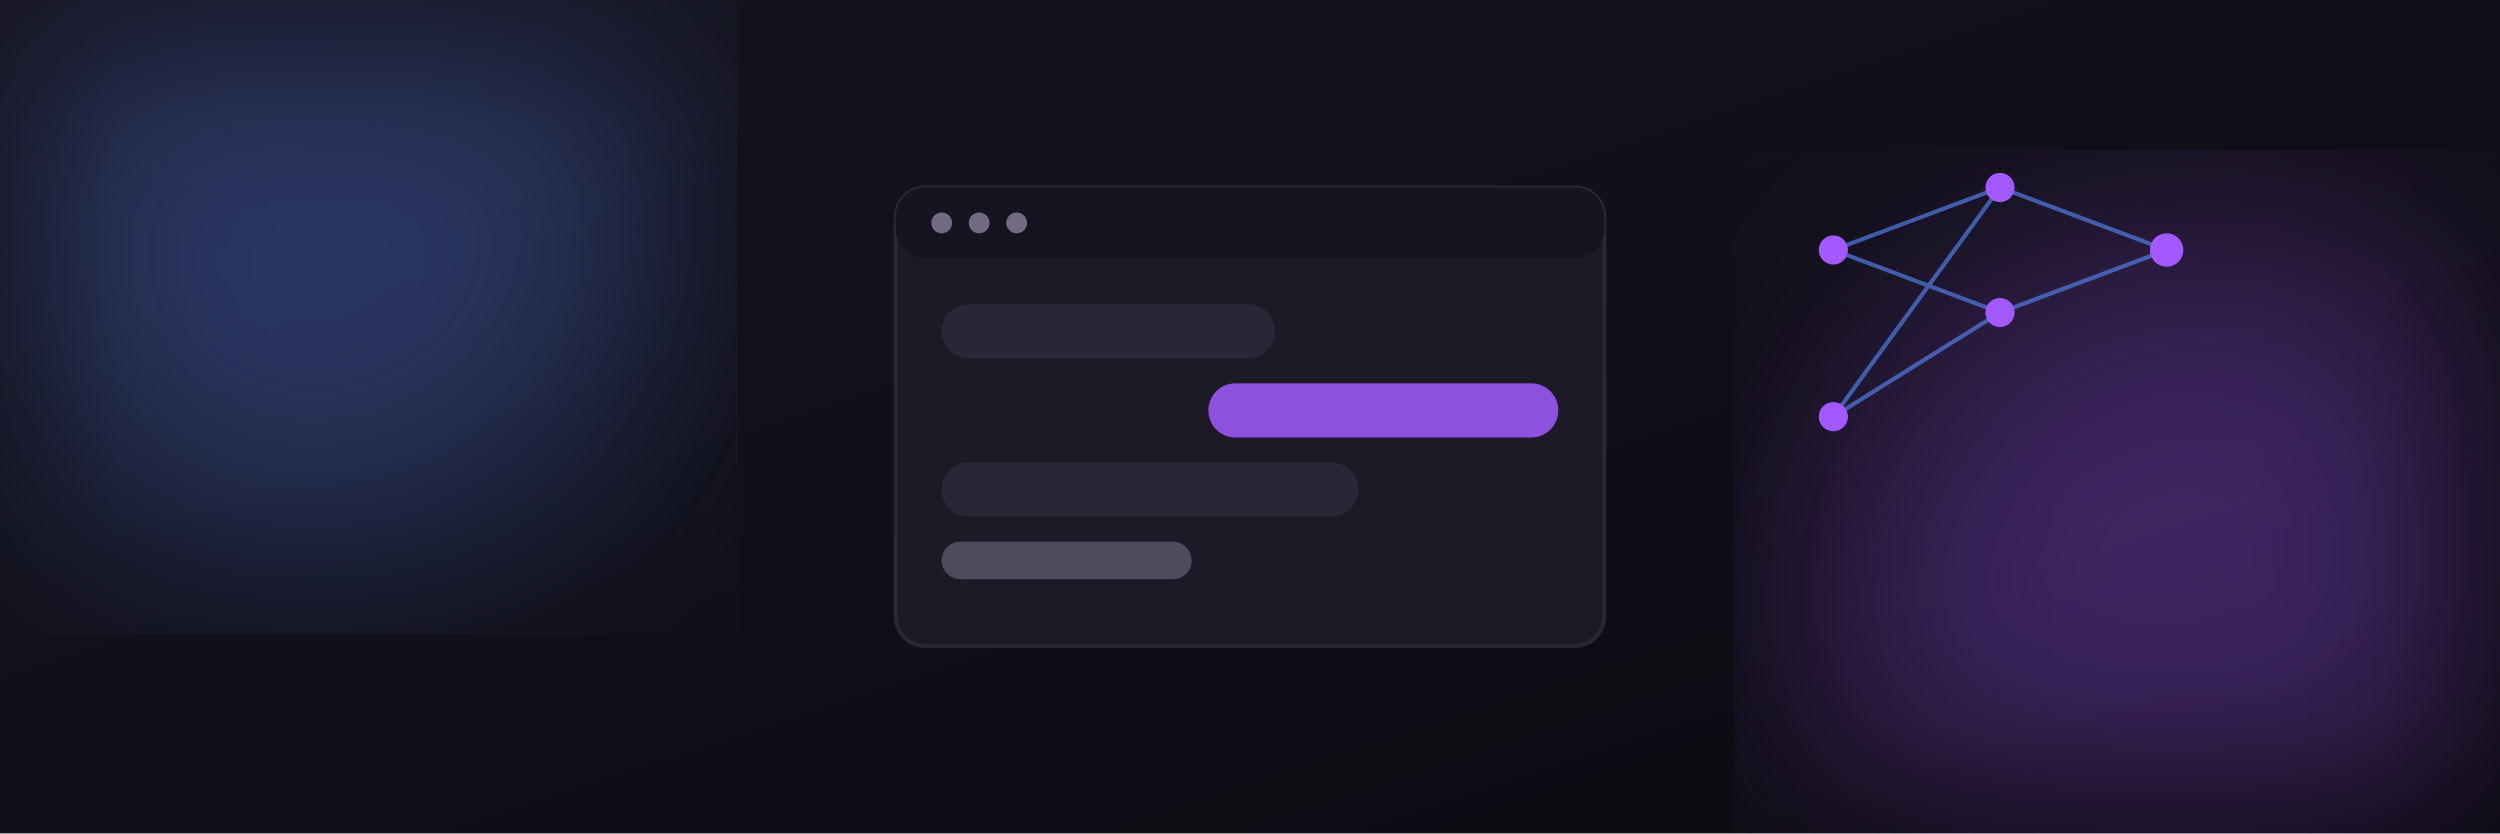
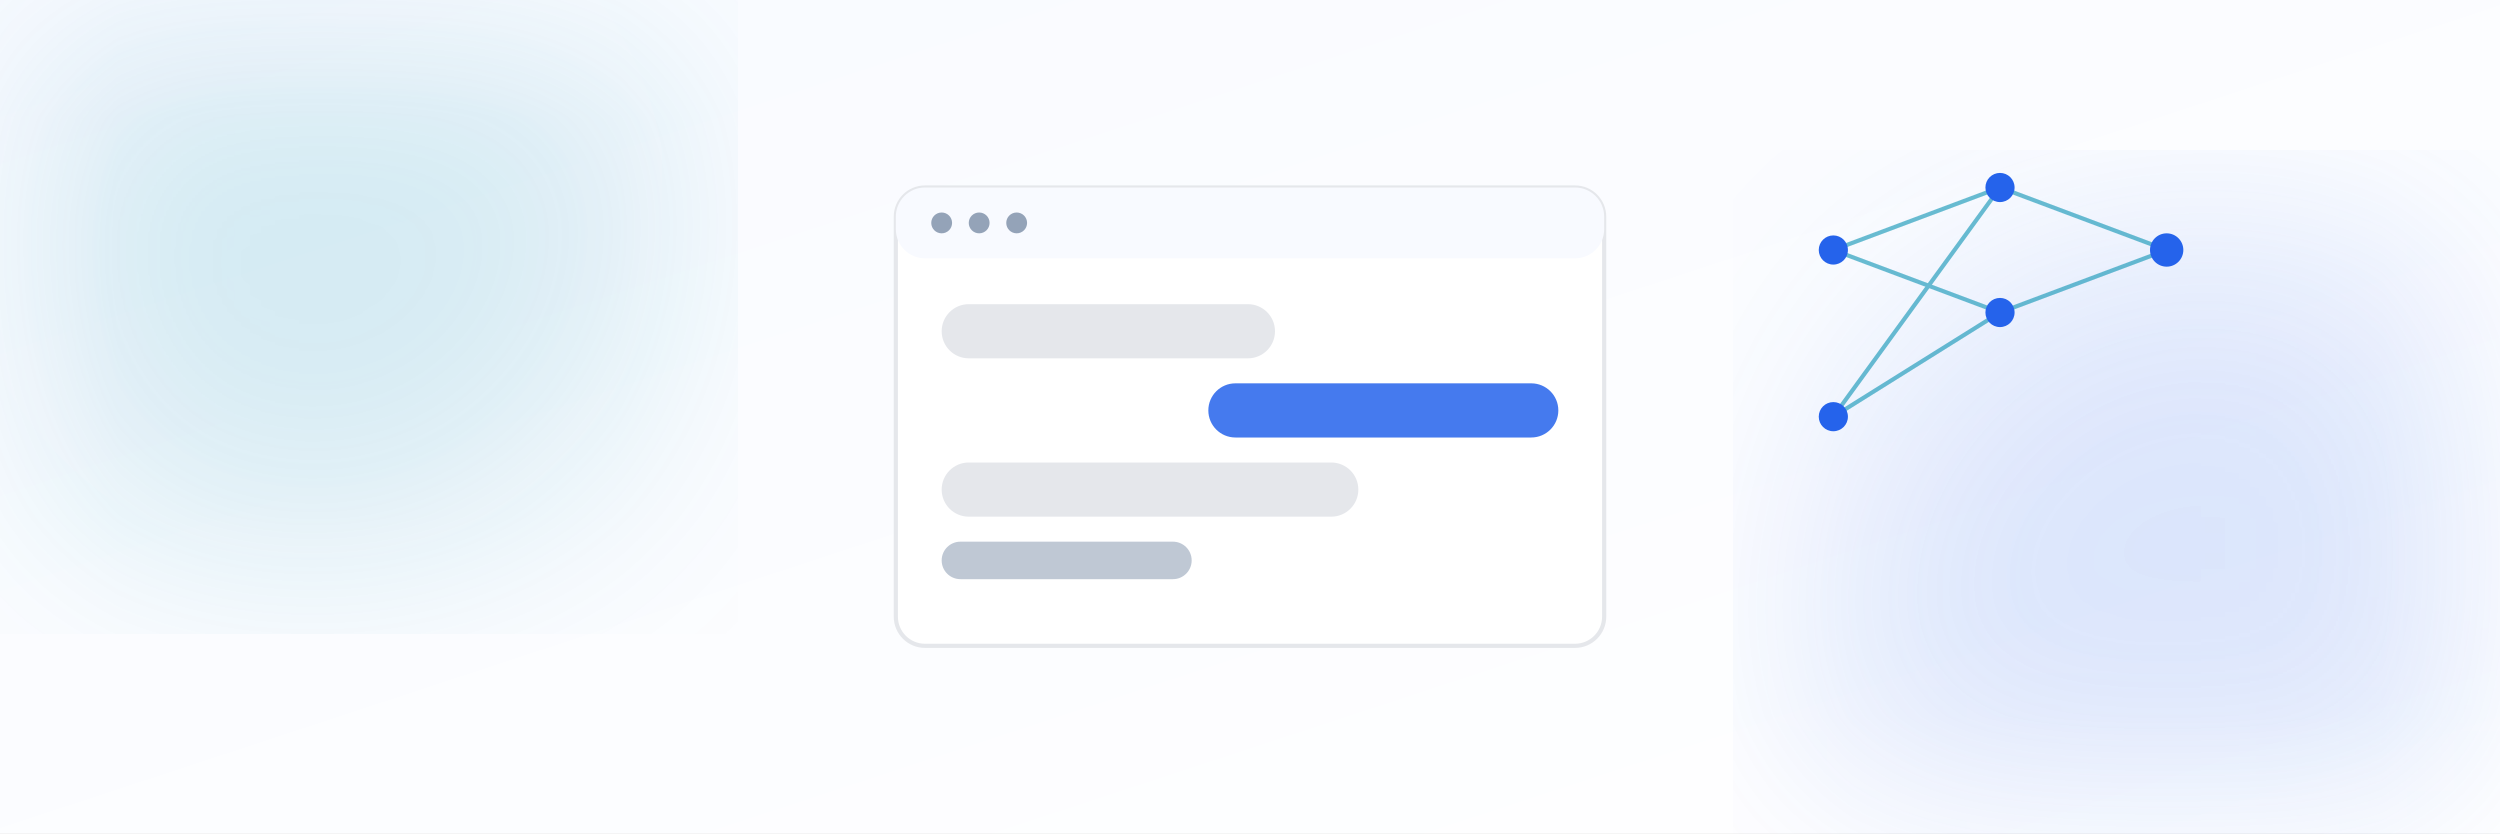
<svg xmlns="http://www.w3.org/2000/svg" viewBox="0 0 1200 400">
  <defs>
    <linearGradient id="bg3" x1="0" y1="0" x2="1" y2="1">
-       <stop offset="0%" stop-color="#161420" />
-       <stop offset="100%" stop-color="#0B0A10" />
+       <stop offset="0%" stop-color="#F8FAFF" />
+       <stop offset="100%" stop-color="#FFFFFF" />
    </linearGradient>
    <filter id="blur3">
      <feGaussianBlur stdDeviation="60" />
    </filter>
  </defs>
  <rect width="1200" height="400" fill="url(#bg3)" />
-   <circle cx="150" cy="100" r="170" fill="#5B8CFF" opacity="0.3" filter="url(#blur3)" />
-   <circle cx="1060" cy="300" r="190" fill="#A259FF" opacity="0.32" filter="url(#blur3)" />
+   <circle cx="150" cy="100" r="170" fill="#0891B2" opacity="0.16" filter="url(#blur3)" />
+   <circle cx="1060" cy="300" r="190" fill="#2563EB" opacity="0.16" filter="url(#blur3)" />
  <g transform="translate(430,90)">
-     <rect x="0" y="0" width="340" height="220" rx="14" fill="#1D1A28" stroke="#2A2635" stroke-width="2" />
-     <rect x="0" y="0" width="340" height="34" rx="14" fill="#161420" />
-     <circle cx="22" cy="17" r="5" fill="#726B82" />
-     <circle cx="40" cy="17" r="5" fill="#726B82" />
-     <circle cx="58" cy="17" r="5" fill="#726B82" />
-     <rect x="22" y="56" width="160" height="26" rx="13" fill="#2A2635" />
-     <rect x="150" y="94" width="168" height="26" rx="13" fill="#A259FF" opacity="0.85" />
-     <rect x="22" y="132" width="200" height="26" rx="13" fill="#2A2635" />
-     <rect x="22" y="170" width="120" height="18" rx="9" fill="#726B82" opacity="0.6" />
+     <rect x="0" y="0" width="340" height="220" rx="14" fill="#FFFFFF" stroke="#E5E7EB" stroke-width="2" />
+     <rect x="0" y="0" width="340" height="34" rx="14" fill="#F8FAFF" />
+     <circle cx="22" cy="17" r="5" fill="#94A3B8" />
+     <circle cx="40" cy="17" r="5" fill="#94A3B8" />
+     <circle cx="58" cy="17" r="5" fill="#94A3B8" />
+     <rect x="22" y="56" width="160" height="26" rx="13" fill="#E5E7EB" />
+     <rect x="150" y="94" width="168" height="26" rx="13" fill="#2563EB" opacity="0.85" />
+     <rect x="22" y="132" width="200" height="26" rx="13" fill="#E5E7EB" />
+     <rect x="22" y="170" width="120" height="18" rx="9" fill="#94A3B8" opacity="0.6" />
  </g>
-   <g stroke="#5B8CFF" stroke-width="2" opacity="0.6">
+   <g stroke="#0891B2" stroke-width="2" opacity="0.6">
    <line x1="880" y1="120" x2="960" y2="90" />
    <line x1="880" y1="120" x2="960" y2="150" />
    <line x1="880" y1="200" x2="960" y2="90" />
    <line x1="880" y1="200" x2="960" y2="150" />
    <line x1="960" y1="90" x2="1040" y2="120" />
    <line x1="960" y1="150" x2="1040" y2="120" />
  </g>
-   <g fill="#A259FF">
+   <g fill="#2563EB">
    <circle cx="880" cy="120" r="7" />
    <circle cx="880" cy="200" r="7" />
    <circle cx="960" cy="90" r="7" />
    <circle cx="960" cy="150" r="7" />
    <circle cx="1040" cy="120" r="8" />
  </g>
</svg>
